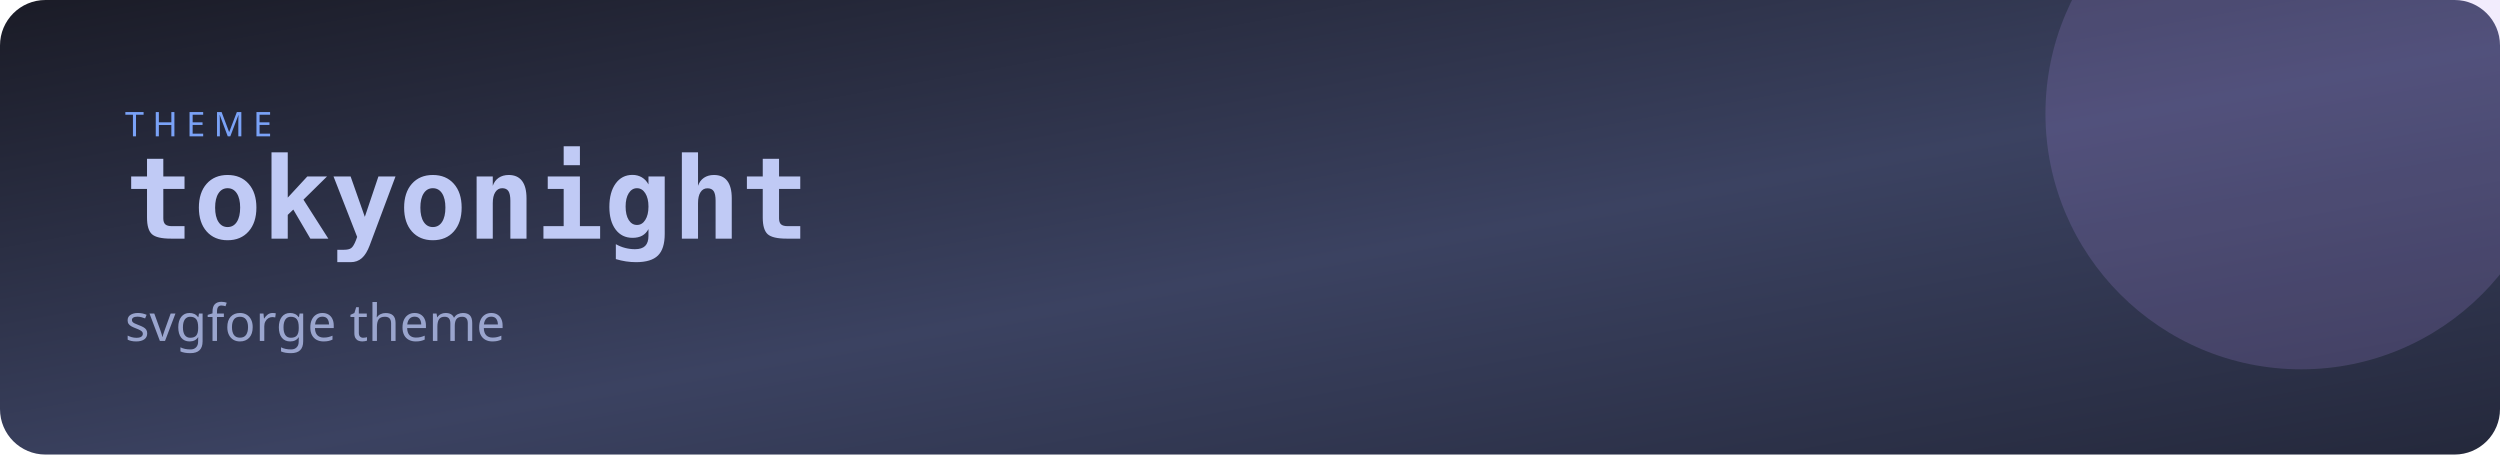
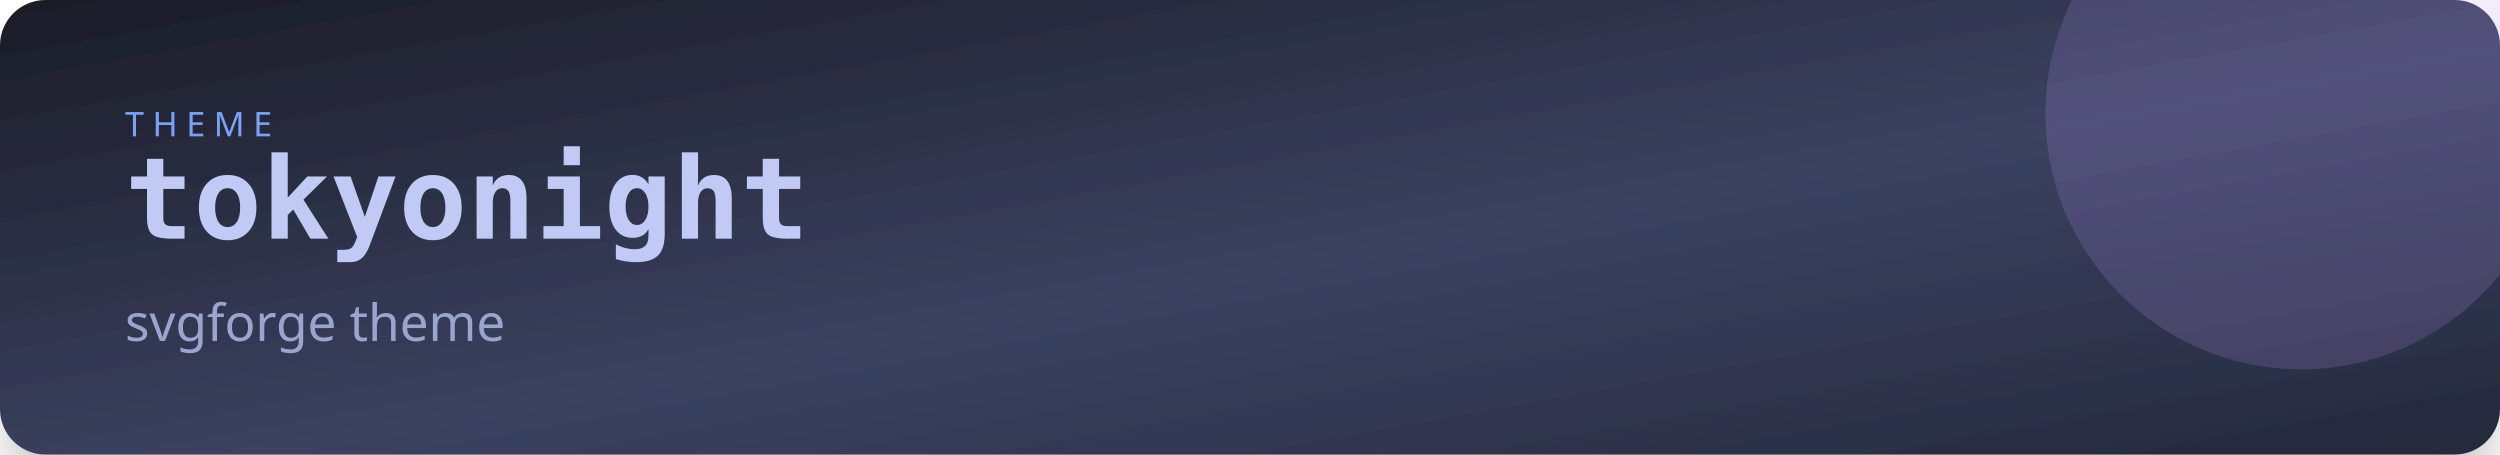
<svg xmlns="http://www.w3.org/2000/svg" width="880" height="160" viewBox="0 0 880 160" role="img" aria-label="tokyonight">
  <defs>
-     <linearGradient id="grad-tokyonighttokyonight-5041da3c" x1="0" y1="0" x2="1" y2="1">
-       <stop offset="0%" stop-color="#1a1b26" />
-       <stop offset="55%" stop-color="#3b4261" />
-       <stop offset="100%" stop-color="#24283b" />
-     </linearGradient>
+     <filter id="shadow-tokyonight-2a8c7772" x="-8%" y="-8%" width="120%" height="130%">
+       <feDropShadow dx="0" dy="8" stdDeviation="10" flood-color="#000000" flood-opacity="0.28" />
+     </filter>
  </defs>
-   <rect width="880" height="160" rx="16" fill="url(#grad-tokyonighttokyonight-5041da3c)" />
-   <circle cx="810" cy="40" r="90" fill="#bb9af7" fill-opacity="0.18" />
-   <text x="44" y="48" fill="#7aa2f7" font-family="ui-sans-serif, system-ui, sans-serif" font-size="12" letter-spacing="3">THEME</text>
-   <text x="44" y="84" fill="#c0caf5" font-family="ui-monospace, SFMono-Regular, Menlo, monospace" font-size="40" font-weight="700">tokyonight</text>
-   <text x="44" y="120" fill="#9aa5ce" font-family="ui-sans-serif, system-ui, sans-serif" font-size="18">svgforge theme</text>
+   <g filter="url(#shadow-tokyonight-2a8c7772)">
+     <defs>
+       <linearGradient id="grad-tokyonighttokyonight-5041da3c" x1="0" y1="0" x2="1" y2="1">
+         <stop offset="0%" stop-color="#1a1b26" />
+         <stop offset="55%" stop-color="#3b4261" />
+         <stop offset="100%" stop-color="#24283b" />
+       </linearGradient>
+     </defs>
+     <rect width="880" height="160" rx="16" fill="url(#grad-tokyonighttokyonight-5041da3c)" />
+     <circle cx="810" cy="40" r="90" fill="#bb9af7" fill-opacity="0.18" />
+     <text x="44" y="48" fill="#7aa2f7" font-family="ui-sans-serif, system-ui, sans-serif" font-size="12" letter-spacing="3">THEME</text>
+     <text x="44" y="84" fill="#c0caf5" font-family="ui-monospace, SFMono-Regular, Menlo, monospace" font-size="40" font-weight="700">tokyonight</text>
+     <text x="44" y="120" fill="#9aa5ce" font-family="ui-sans-serif, system-ui, sans-serif" font-size="18">svgforge theme</text>
+   </g>
</svg>
